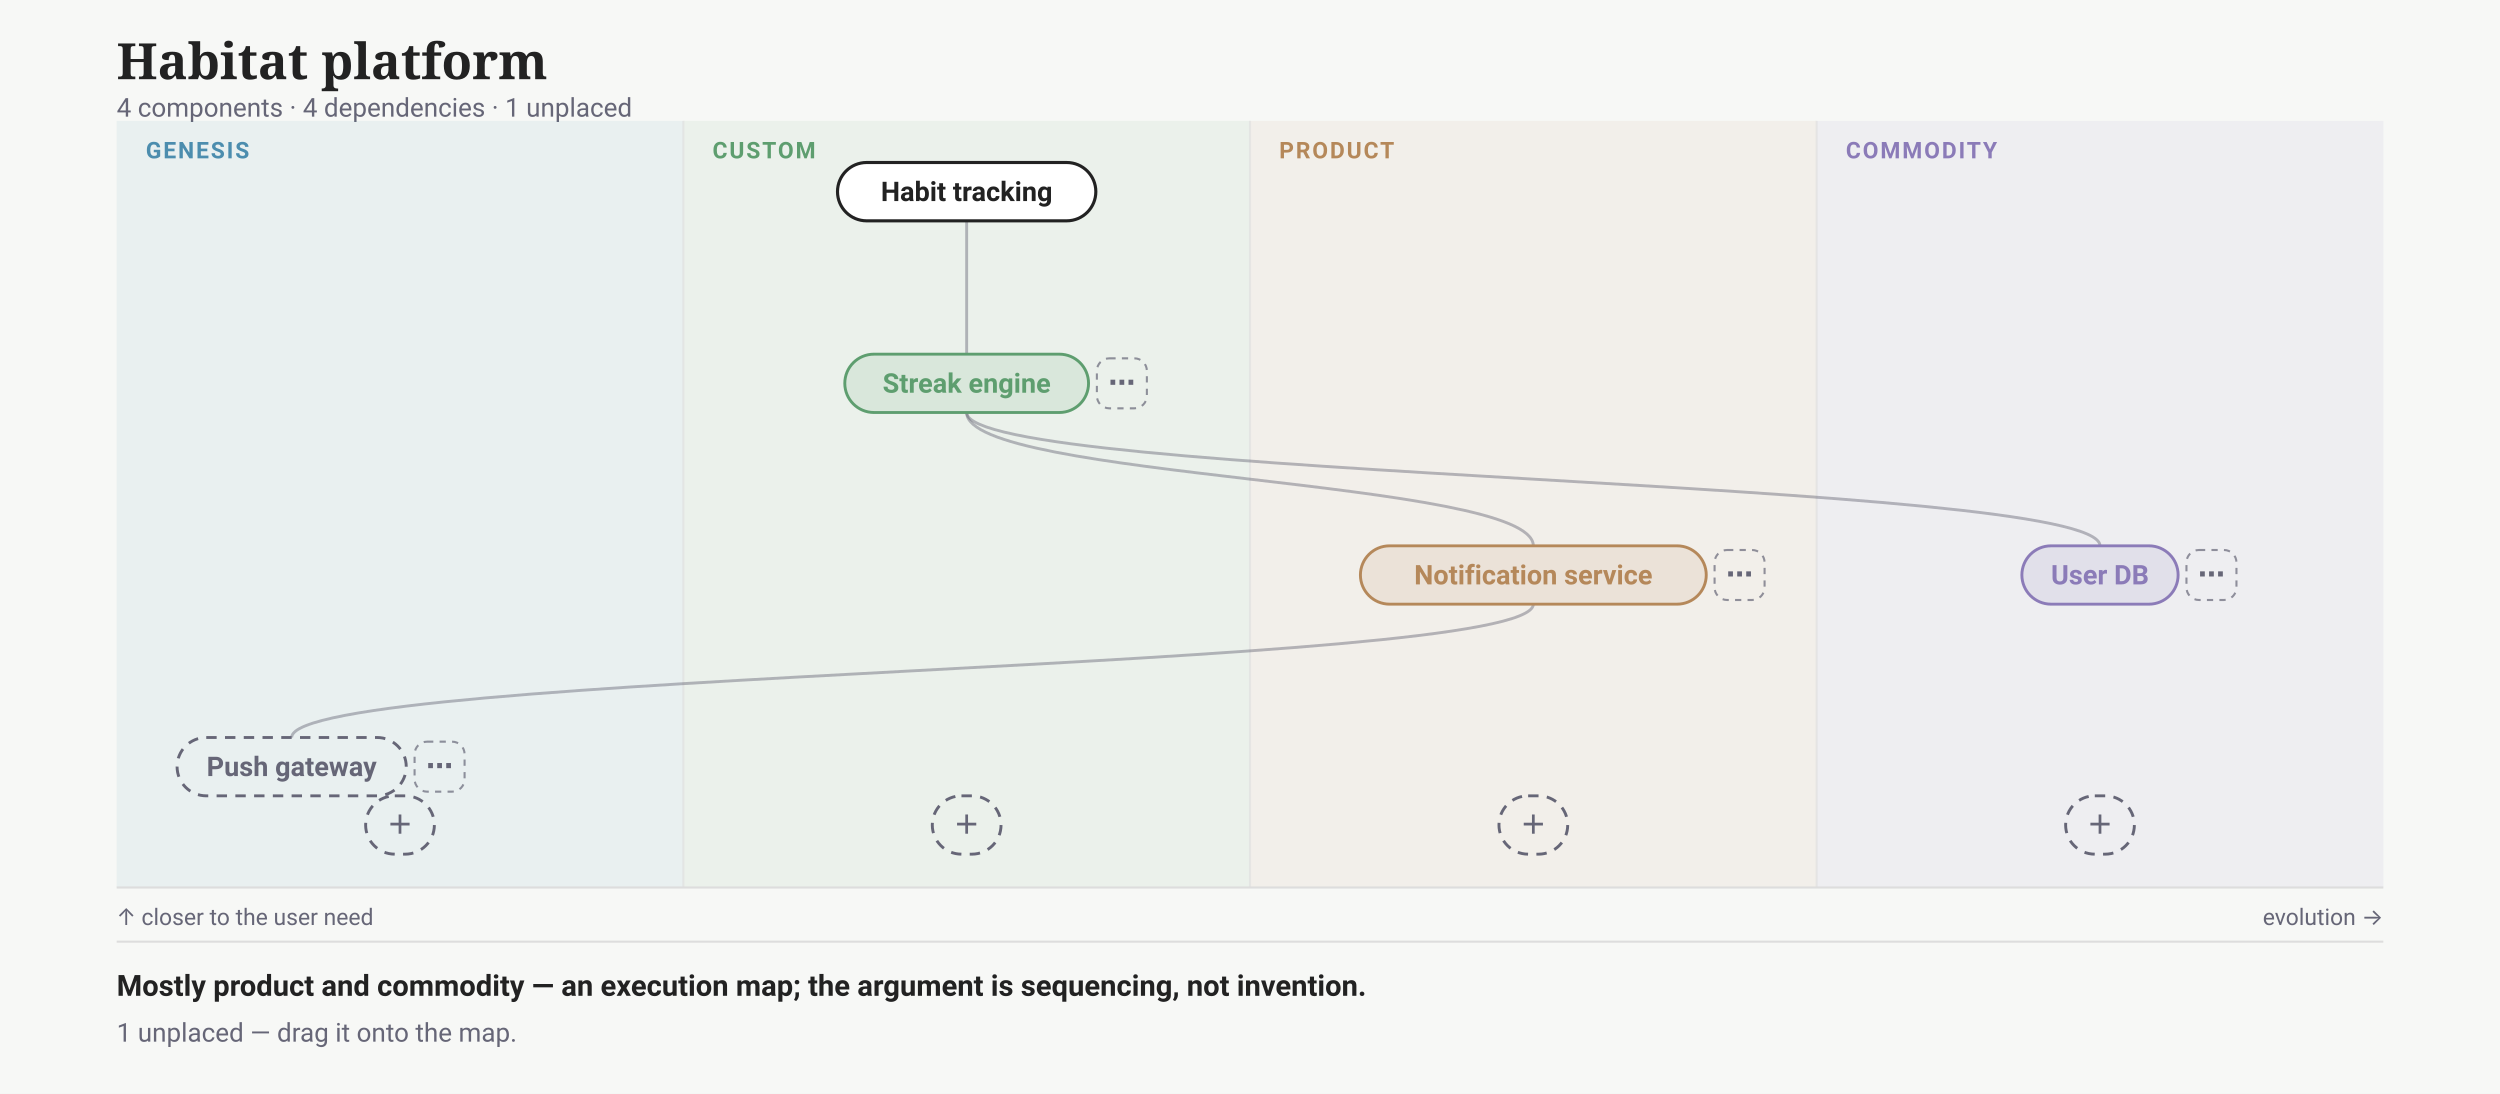
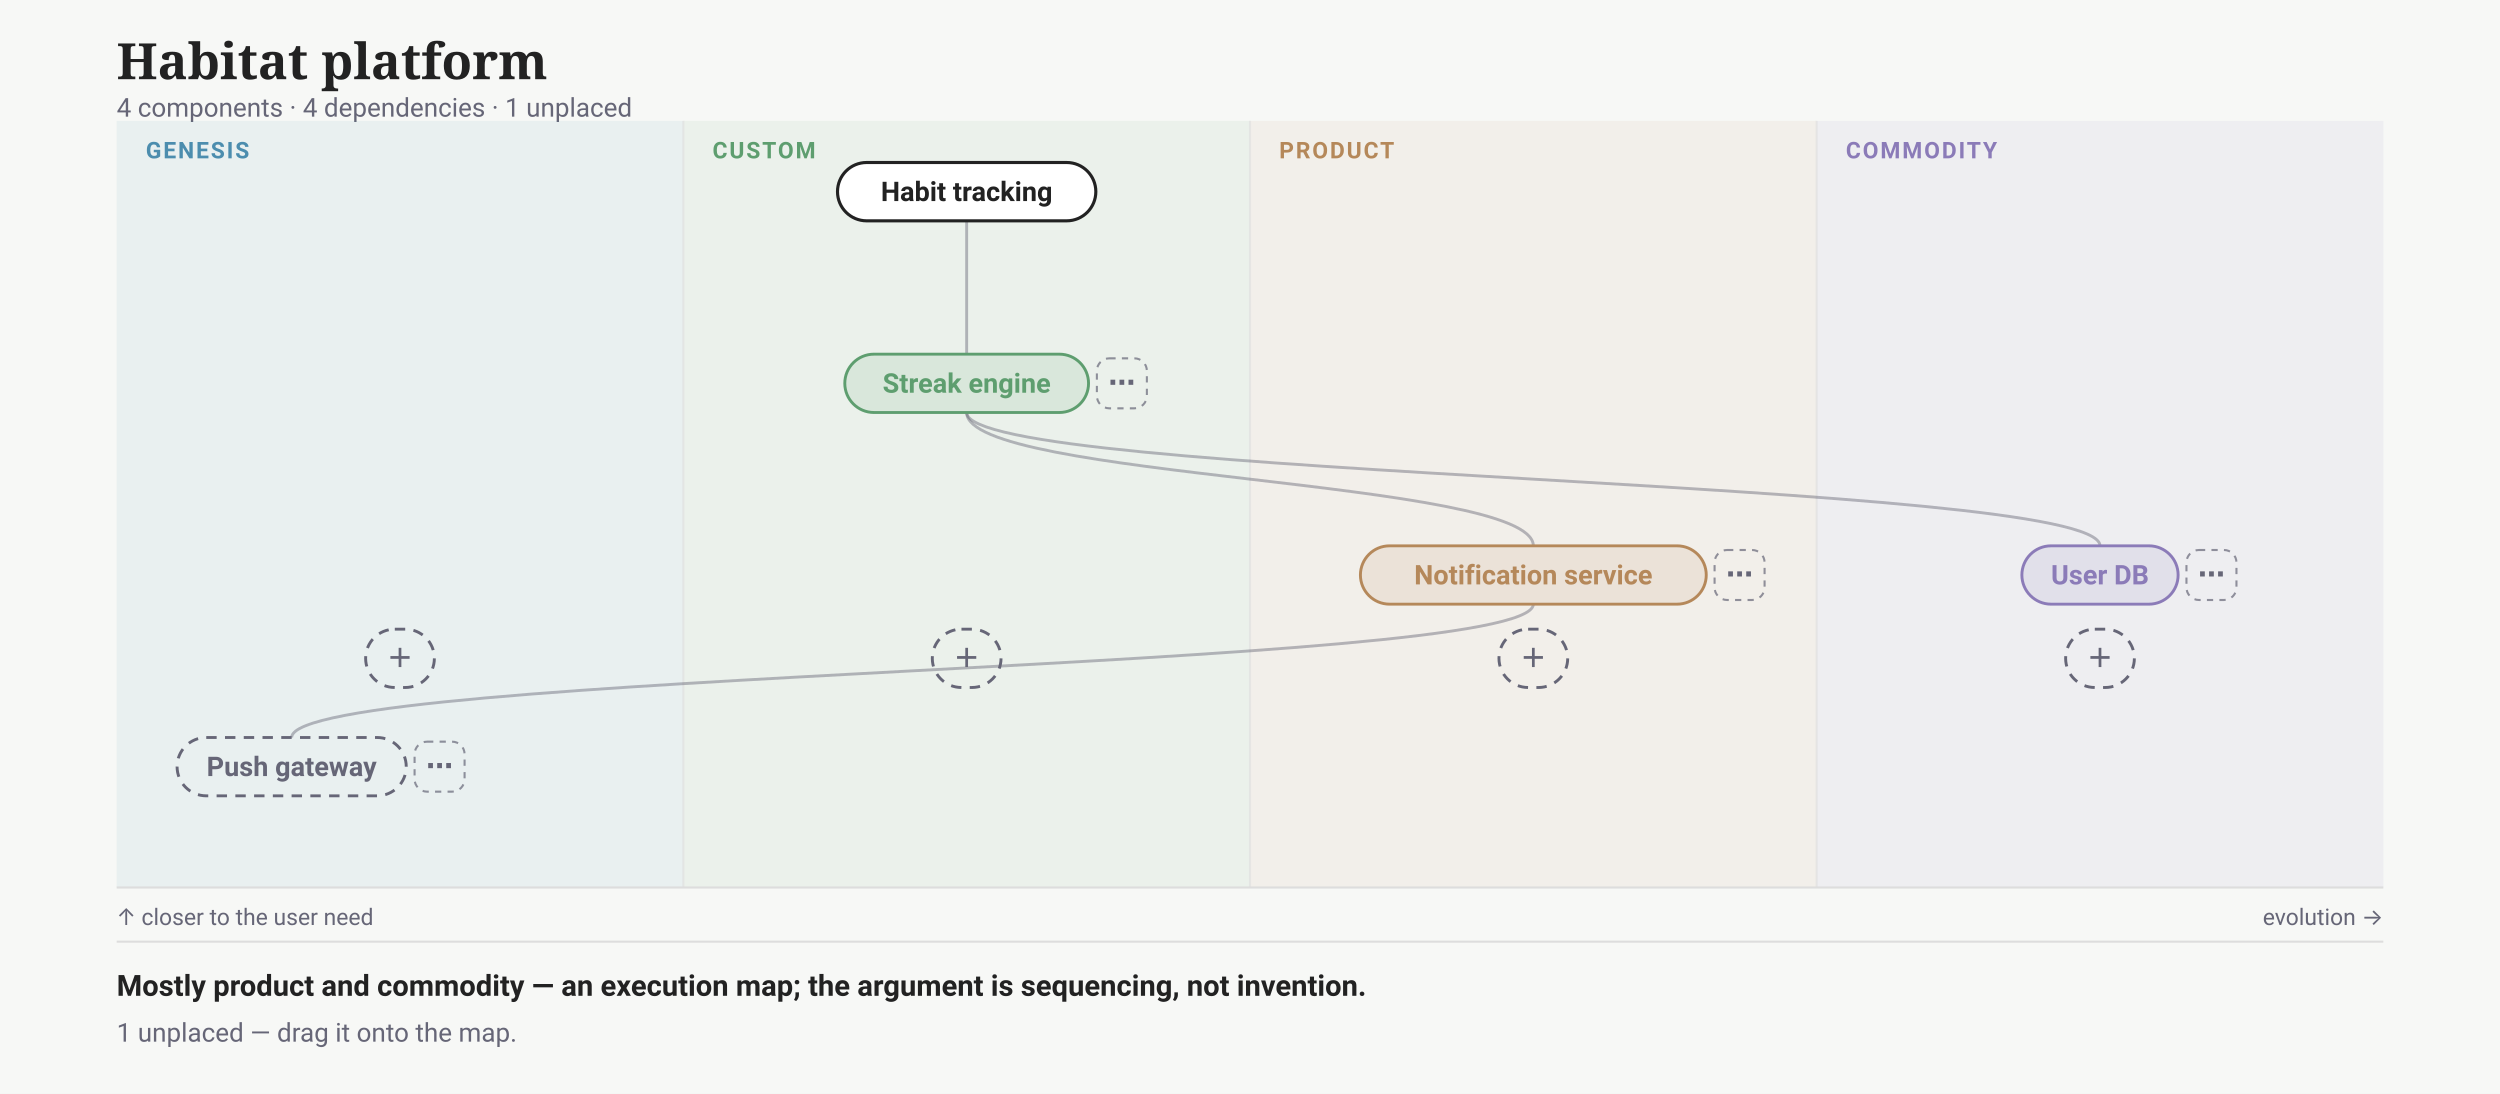
<svg xmlns="http://www.w3.org/2000/svg" width="1200" height="525" viewBox="0 0 1200 525" font-family="-apple-system,BlinkMacSystemFont,'Segoe UI',Roboto,sans-serif">
  <rect width="1200" height="525" fill="#f7f8f6" />
  <text x="56" y="38" font-family="Charter,Georgia,serif" font-size="24" font-weight="700" fill="#222">Habitat platform</text>
  <text x="56" y="56" font-size="12.5" fill="#667">4 components · 4 dependencies · 1 unplaced</text>
  <g transform="translate(0 58)">
    <rect x="56" y="0" width="272" height="368" fill="#4C8DAE14" />
    <text x="70" y="18" font-size="11" font-weight="600" letter-spacing=".08em" fill="#4C8DAE">GENESIS</text>
    <rect x="328" y="0" width="272" height="368" fill="#5E9E6F14" />
    <text x="342" y="18" font-size="11" font-weight="600" letter-spacing=".08em" fill="#5E9E6F">CUSTOM</text>
    <line x1="328" y1="0" x2="328" y2="368" stroke="#ddd" stroke-opacity=".6" />
    <rect x="600" y="0" width="272" height="368" fill="#B5885A14" />
    <text x="614" y="18" font-size="11" font-weight="600" letter-spacing=".08em" fill="#B5885A">PRODUCT</text>
    <line x1="600" y1="0" x2="600" y2="368" stroke="#ddd" stroke-opacity=".6" />
    <rect x="872" y="0" width="272" height="368" fill="#8B7BB814" />
    <text x="886" y="18" font-size="11" font-weight="600" letter-spacing=".08em" fill="#8B7BB8">COMMODITY</text>
    <line x1="872" y1="0" x2="872" y2="368" stroke="#ddd" stroke-opacity=".6" />
    <line x1="56" y1="368" x2="1144" y2="368" stroke="#ddd" />
    <text x="1144" y="386" text-anchor="end" font-size="11" fill="#667">evolution →</text>
    <text x="56" y="386" font-size="11" fill="#667">↑ closer to the user need</text>
    <g data-edit="additem" data-stage="genesis" data-line="-1" data-raw="">
      <g class="ghost add-ghost">
-         <rect x="175.5" y="324" width="33" height="28" rx="14" fill="none" stroke="#667" stroke-width="1.4" stroke-dasharray="5 4" />
-         <text x="192" y="342.5" text-anchor="middle" font-size="13" font-weight="600" fill="#667">＋</text>
+         <rect x="175.5" y="244" width="33" height="28" rx="14" fill="none" stroke="#667" stroke-width="1.4" stroke-dasharray="5 4" />
+         <text x="192" y="262.5" text-anchor="middle" font-size="13" font-weight="600" fill="#667">＋</text>
      </g>
-       <rect x="132" y="316" width="120" height="44" fill="#f7f8f6" fill-opacity="0" />
+       <rect x="132" y="236" width="120" height="44" fill="#f7f8f6" fill-opacity="0" />
    </g>
    <g data-edit="additem" data-stage="custom" data-line="-1" data-raw="">
      <g class="ghost add-ghost">
-         <rect x="447.5" y="324" width="33" height="28" rx="14" fill="none" stroke="#667" stroke-width="1.4" stroke-dasharray="5 4" />
-         <text x="464" y="342.5" text-anchor="middle" font-size="13" font-weight="600" fill="#667">＋</text>
+         <rect x="447.5" y="244" width="33" height="28" rx="14" fill="none" stroke="#667" stroke-width="1.4" stroke-dasharray="5 4" />
+         <text x="464" y="262.5" text-anchor="middle" font-size="13" font-weight="600" fill="#667">＋</text>
      </g>
-       <rect x="404" y="316" width="120" height="44" fill="#f7f8f6" fill-opacity="0" />
+       <rect x="404" y="236" width="120" height="44" fill="#f7f8f6" fill-opacity="0" />
    </g>
    <g data-edit="additem" data-stage="product" data-line="-1" data-raw="">
      <g class="ghost add-ghost">
-         <rect x="719.5" y="324" width="33" height="28" rx="14" fill="none" stroke="#667" stroke-width="1.4" stroke-dasharray="5 4" />
-         <text x="736" y="342.5" text-anchor="middle" font-size="13" font-weight="600" fill="#667">＋</text>
+         <rect x="719.5" y="244" width="33" height="28" rx="14" fill="none" stroke="#667" stroke-width="1.4" stroke-dasharray="5 4" />
+         <text x="736" y="262.5" text-anchor="middle" font-size="13" font-weight="600" fill="#667">＋</text>
      </g>
-       <rect x="676" y="316" width="120" height="44" fill="#f7f8f6" fill-opacity="0" />
+       <rect x="676" y="236" width="120" height="44" fill="#f7f8f6" fill-opacity="0" />
    </g>
    <g data-edit="additem" data-stage="commodity" data-line="-1" data-raw="">
      <g class="ghost add-ghost">
-         <rect x="991.5" y="324" width="33" height="28" rx="14" fill="none" stroke="#667" stroke-width="1.4" stroke-dasharray="5 4" />
-         <text x="1008" y="342.5" text-anchor="middle" font-size="13" font-weight="600" fill="#667">＋</text>
+         <rect x="991.5" y="244" width="33" height="28" rx="14" fill="none" stroke="#667" stroke-width="1.4" stroke-dasharray="5 4" />
+         <text x="1008" y="262.5" text-anchor="middle" font-size="13" font-weight="600" fill="#667">＋</text>
      </g>
-       <rect x="948" y="316" width="120" height="44" fill="#f7f8f6" fill-opacity="0" />
+       <rect x="948" y="236" width="120" height="44" fill="#f7f8f6" fill-opacity="0" />
    </g>
    <path class="edge" d="M 464 48 C 464 80, 464 80, 464 112" fill="none" stroke="#667" stroke-opacity=".45" stroke-width="1.4" />
    <path class="edge" d="M 464 140 C 464 172, 736 172, 736 204" fill="none" stroke="#667" stroke-opacity=".45" stroke-width="1.4" />
    <path class="edge" d="M 736 232 C 736 264, 140 264, 140 296" fill="none" stroke="#667" stroke-opacity=".45" stroke-width="1.4" />
    <path class="edge" d="M 464 140 C 464 172, 1008 172, 1008 204" fill="none" stroke="#667" stroke-opacity=".45" stroke-width="1.4" />
    <g data-drag="evo" data-name="Streak engine" data-line="2">
      <rect x="405.5" y="112" width="117" height="28" rx="14" fill="#5E9E6F1F" stroke="#5E9E6F" stroke-width="1.4" data-edit="stage" data-line="2" data-raw="custom" />
      <text x="464" y="130.5" text-anchor="middle" font-size="13" font-weight="600" fill="#5E9E6F" data-edit="name" data-line="2" data-raw="Streak engine">Streak engine</text>
    </g>
    <g data-edit="componentmenu" data-line="2" data-raw="Streak engine">
      <rect x="526.5" y="114" width="24" height="24" rx="6" fill="none" stroke="#667" stroke-dasharray="3 3" stroke-opacity=".7" />
      <text x="538.5" y="130" text-anchor="middle" font-size="13" font-weight="700" fill="#667">⋯</text>
      <rect x="516.5" y="104" width="44" height="44" fill="#f7f8f6" fill-opacity="0" />
    </g>
    <g data-drag="evo" data-name="Notification service" data-line="3">
      <rect x="653" y="204" width="166" height="28" rx="14" fill="#B5885A1F" stroke="#B5885A" stroke-width="1.4" data-edit="stage" data-line="3" data-raw="product" />
      <text x="736" y="222.5" text-anchor="middle" font-size="13" font-weight="600" fill="#B5885A" data-edit="name" data-line="3" data-raw="Notification service">Notification service</text>
    </g>
    <g data-edit="componentmenu" data-line="3" data-raw="Notification service">
      <rect x="823" y="206" width="24" height="24" rx="6" fill="none" stroke="#667" stroke-dasharray="3 3" stroke-opacity=".7" />
      <text x="835" y="222" text-anchor="middle" font-size="13" font-weight="700" fill="#667">⋯</text>
      <rect x="813" y="196" width="44" height="44" fill="#f7f8f6" fill-opacity="0" />
    </g>
    <g data-drag="evo" data-name="User DB" data-line="4">
      <rect x="970.5" y="204" width="75" height="28" rx="14" fill="#8B7BB81F" stroke="#8B7BB8" stroke-width="1.4" data-edit="stage" data-line="4" data-raw="commodity" />
      <text x="1008" y="222.5" text-anchor="middle" font-size="13" font-weight="600" fill="#8B7BB8" data-edit="name" data-line="4" data-raw="User DB">User DB</text>
    </g>
    <g data-edit="componentmenu" data-line="4" data-raw="User DB">
      <rect x="1049.5" y="206" width="24" height="24" rx="6" fill="none" stroke="#667" stroke-dasharray="3 3" stroke-opacity=".7" />
      <text x="1061.5" y="222" text-anchor="middle" font-size="13" font-weight="700" fill="#667">⋯</text>
      <rect x="1039.5" y="196" width="44" height="44" fill="#f7f8f6" fill-opacity="0" />
    </g>
    <g data-drag="evo" data-name="Push gateway" data-line="5">
      <rect x="85" y="296" width="110" height="28" rx="14" fill="none" stroke="#667" stroke-width="1.4" stroke-dasharray="5 4" />
      <text x="140" y="314.5" text-anchor="middle" font-size="13" font-weight="600" fill="#667" data-edit="name" data-line="5" data-raw="Push gateway">Push gateway</text>
    </g>
    <g data-edit="componentmenu" data-line="5" data-raw="Push gateway">
      <rect x="199" y="298" width="24" height="24" rx="6" fill="none" stroke="#667" stroke-dasharray="3 3" stroke-opacity=".7" />
      <text x="211" y="314" text-anchor="middle" font-size="13" font-weight="700" fill="#667">⋯</text>
      <rect x="189" y="288" width="44" height="44" fill="#f7f8f6" fill-opacity="0" />
    </g>
    <g class="anchor">
      <rect x="402" y="20" width="124" height="28" rx="14" fill="#fff" stroke="#222" stroke-width="1.5" />
      <text x="464" y="38.5" text-anchor="middle" font-size="13" font-weight="600" fill="#222" data-edit="anchor" data-line="1" data-raw="Habit tracking">Habit tracking</text>
    </g>
  </g>
  <line x1="56" y1="452" x2="1144" y2="452" stroke="#ddd" />
  <text x="56" y="478" font-size="14" font-weight="600" fill="#222">Mostly product and commodity — an execution map; the argument is sequencing, not invention.</text>
  <text x="56" y="500" font-size="12.5" fill="#667">1 unplaced — drag it onto the map.</text>
</svg>
